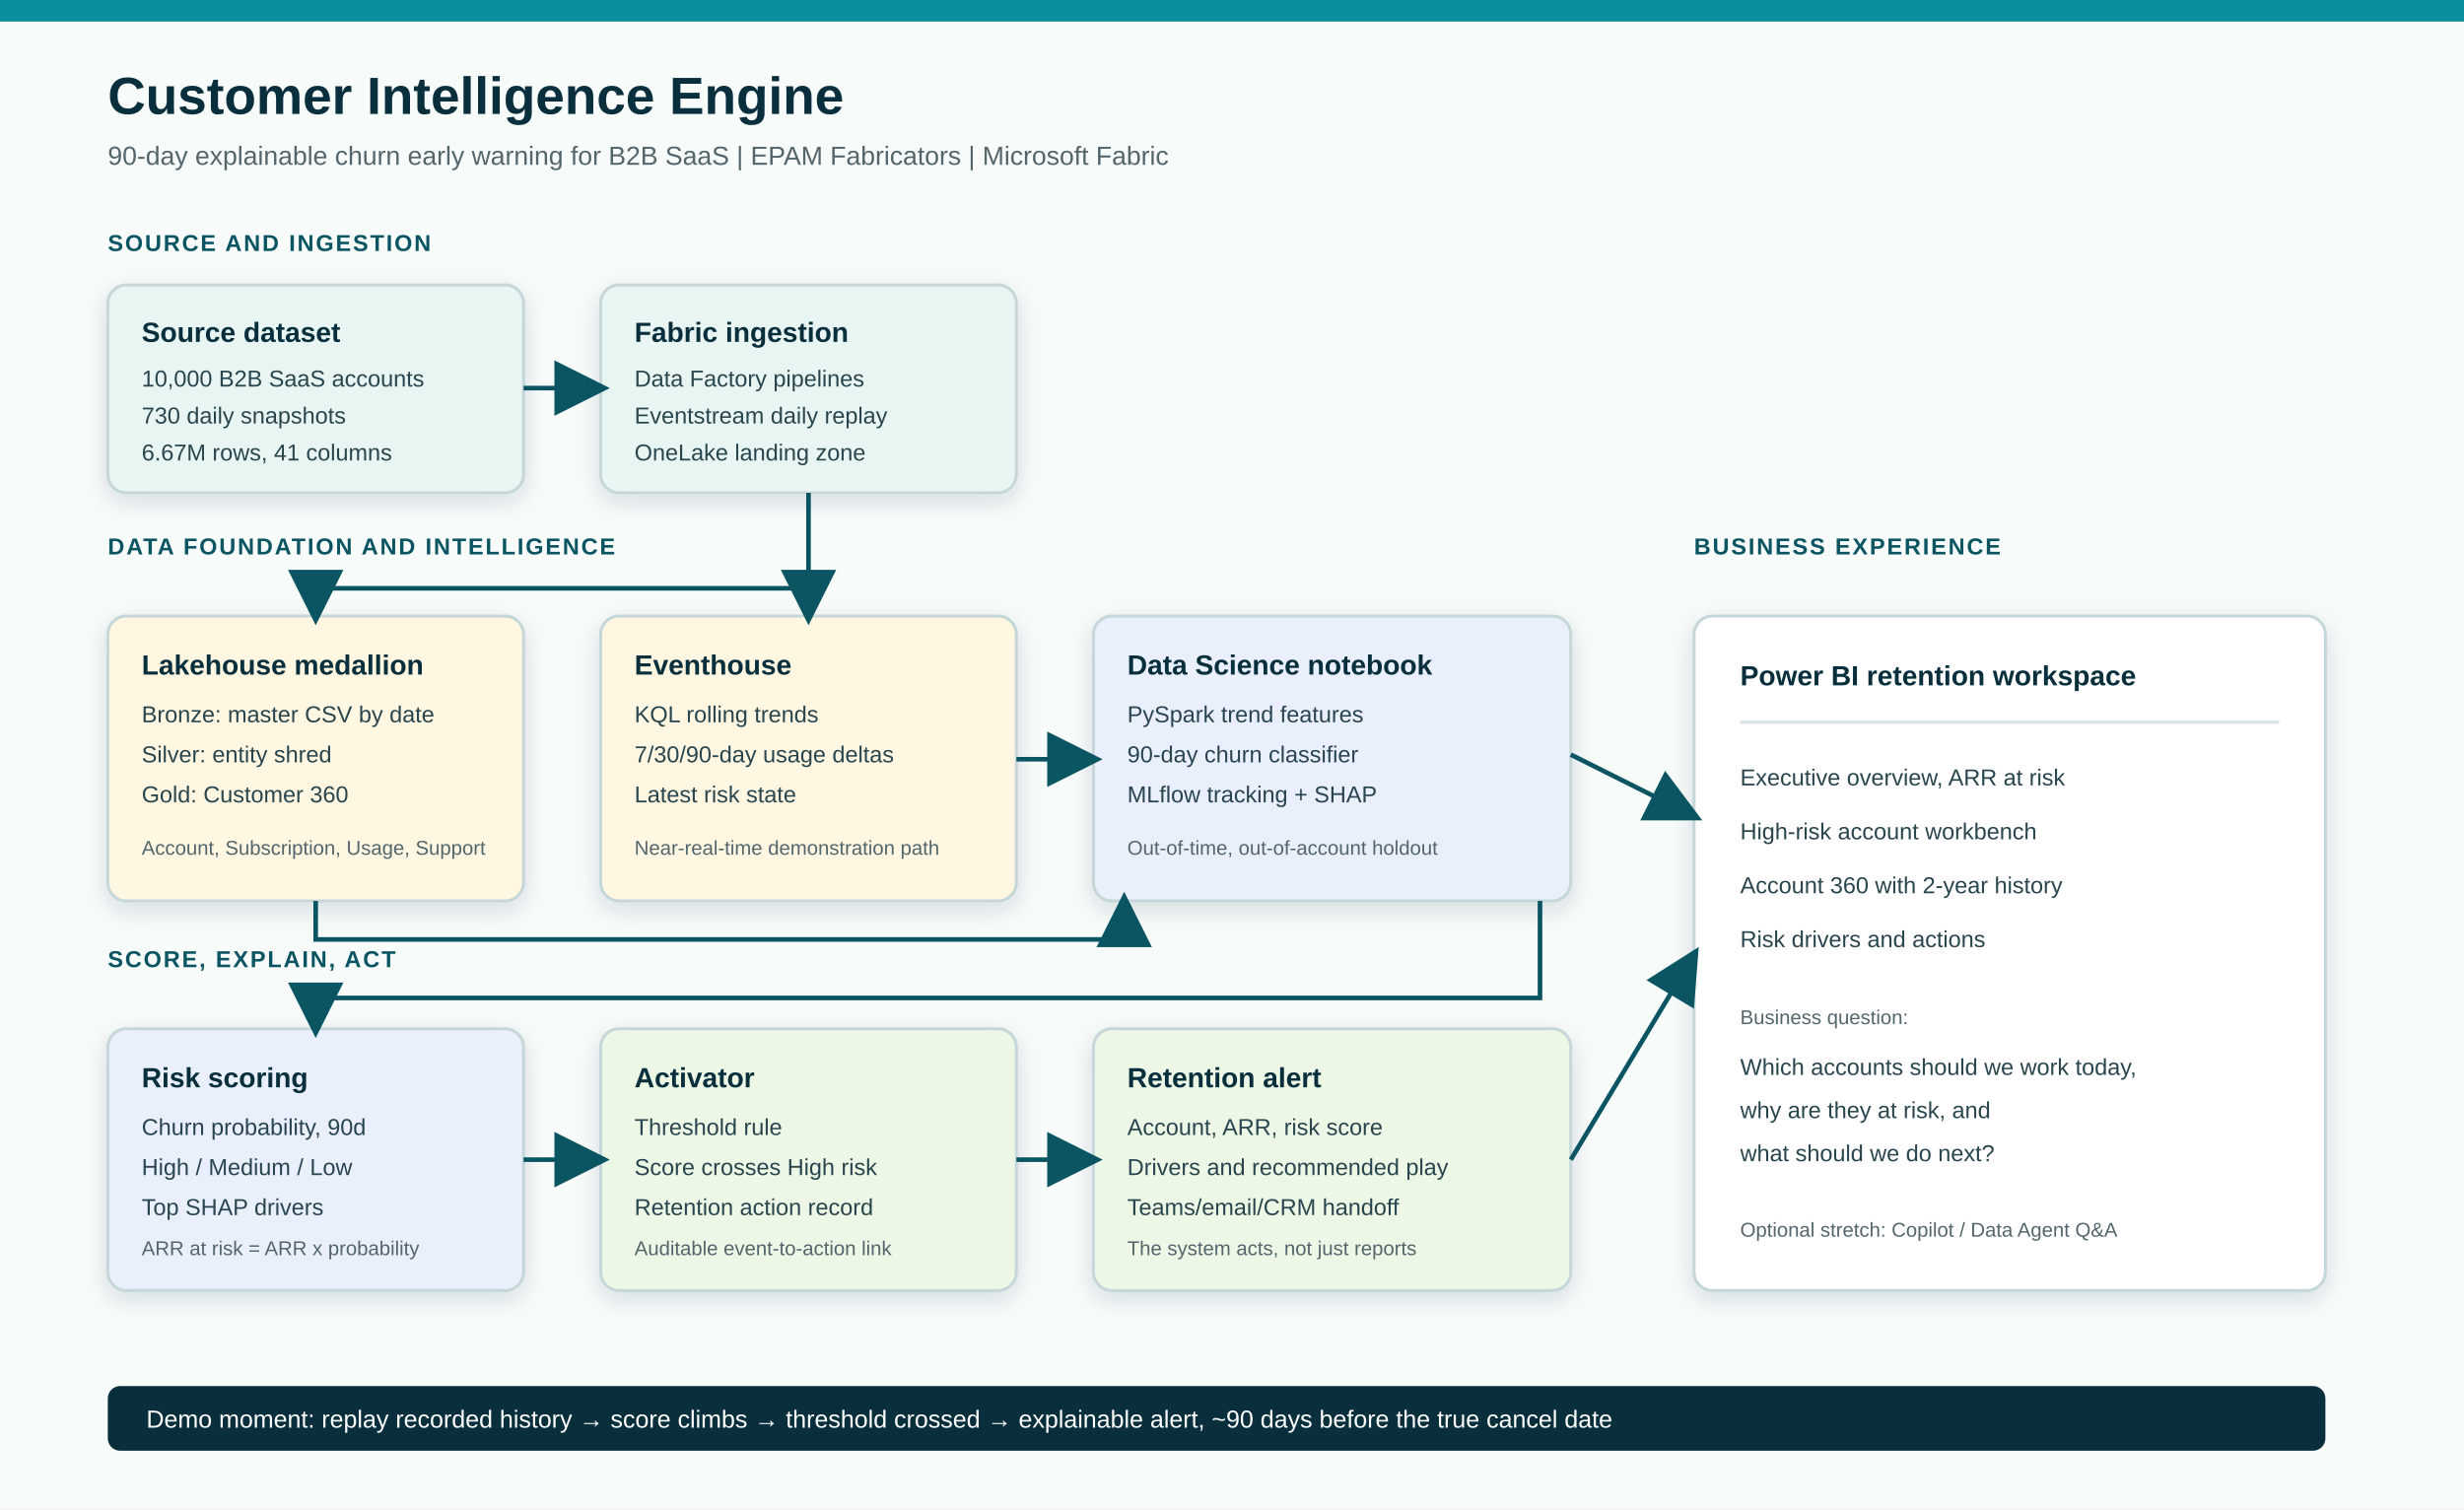
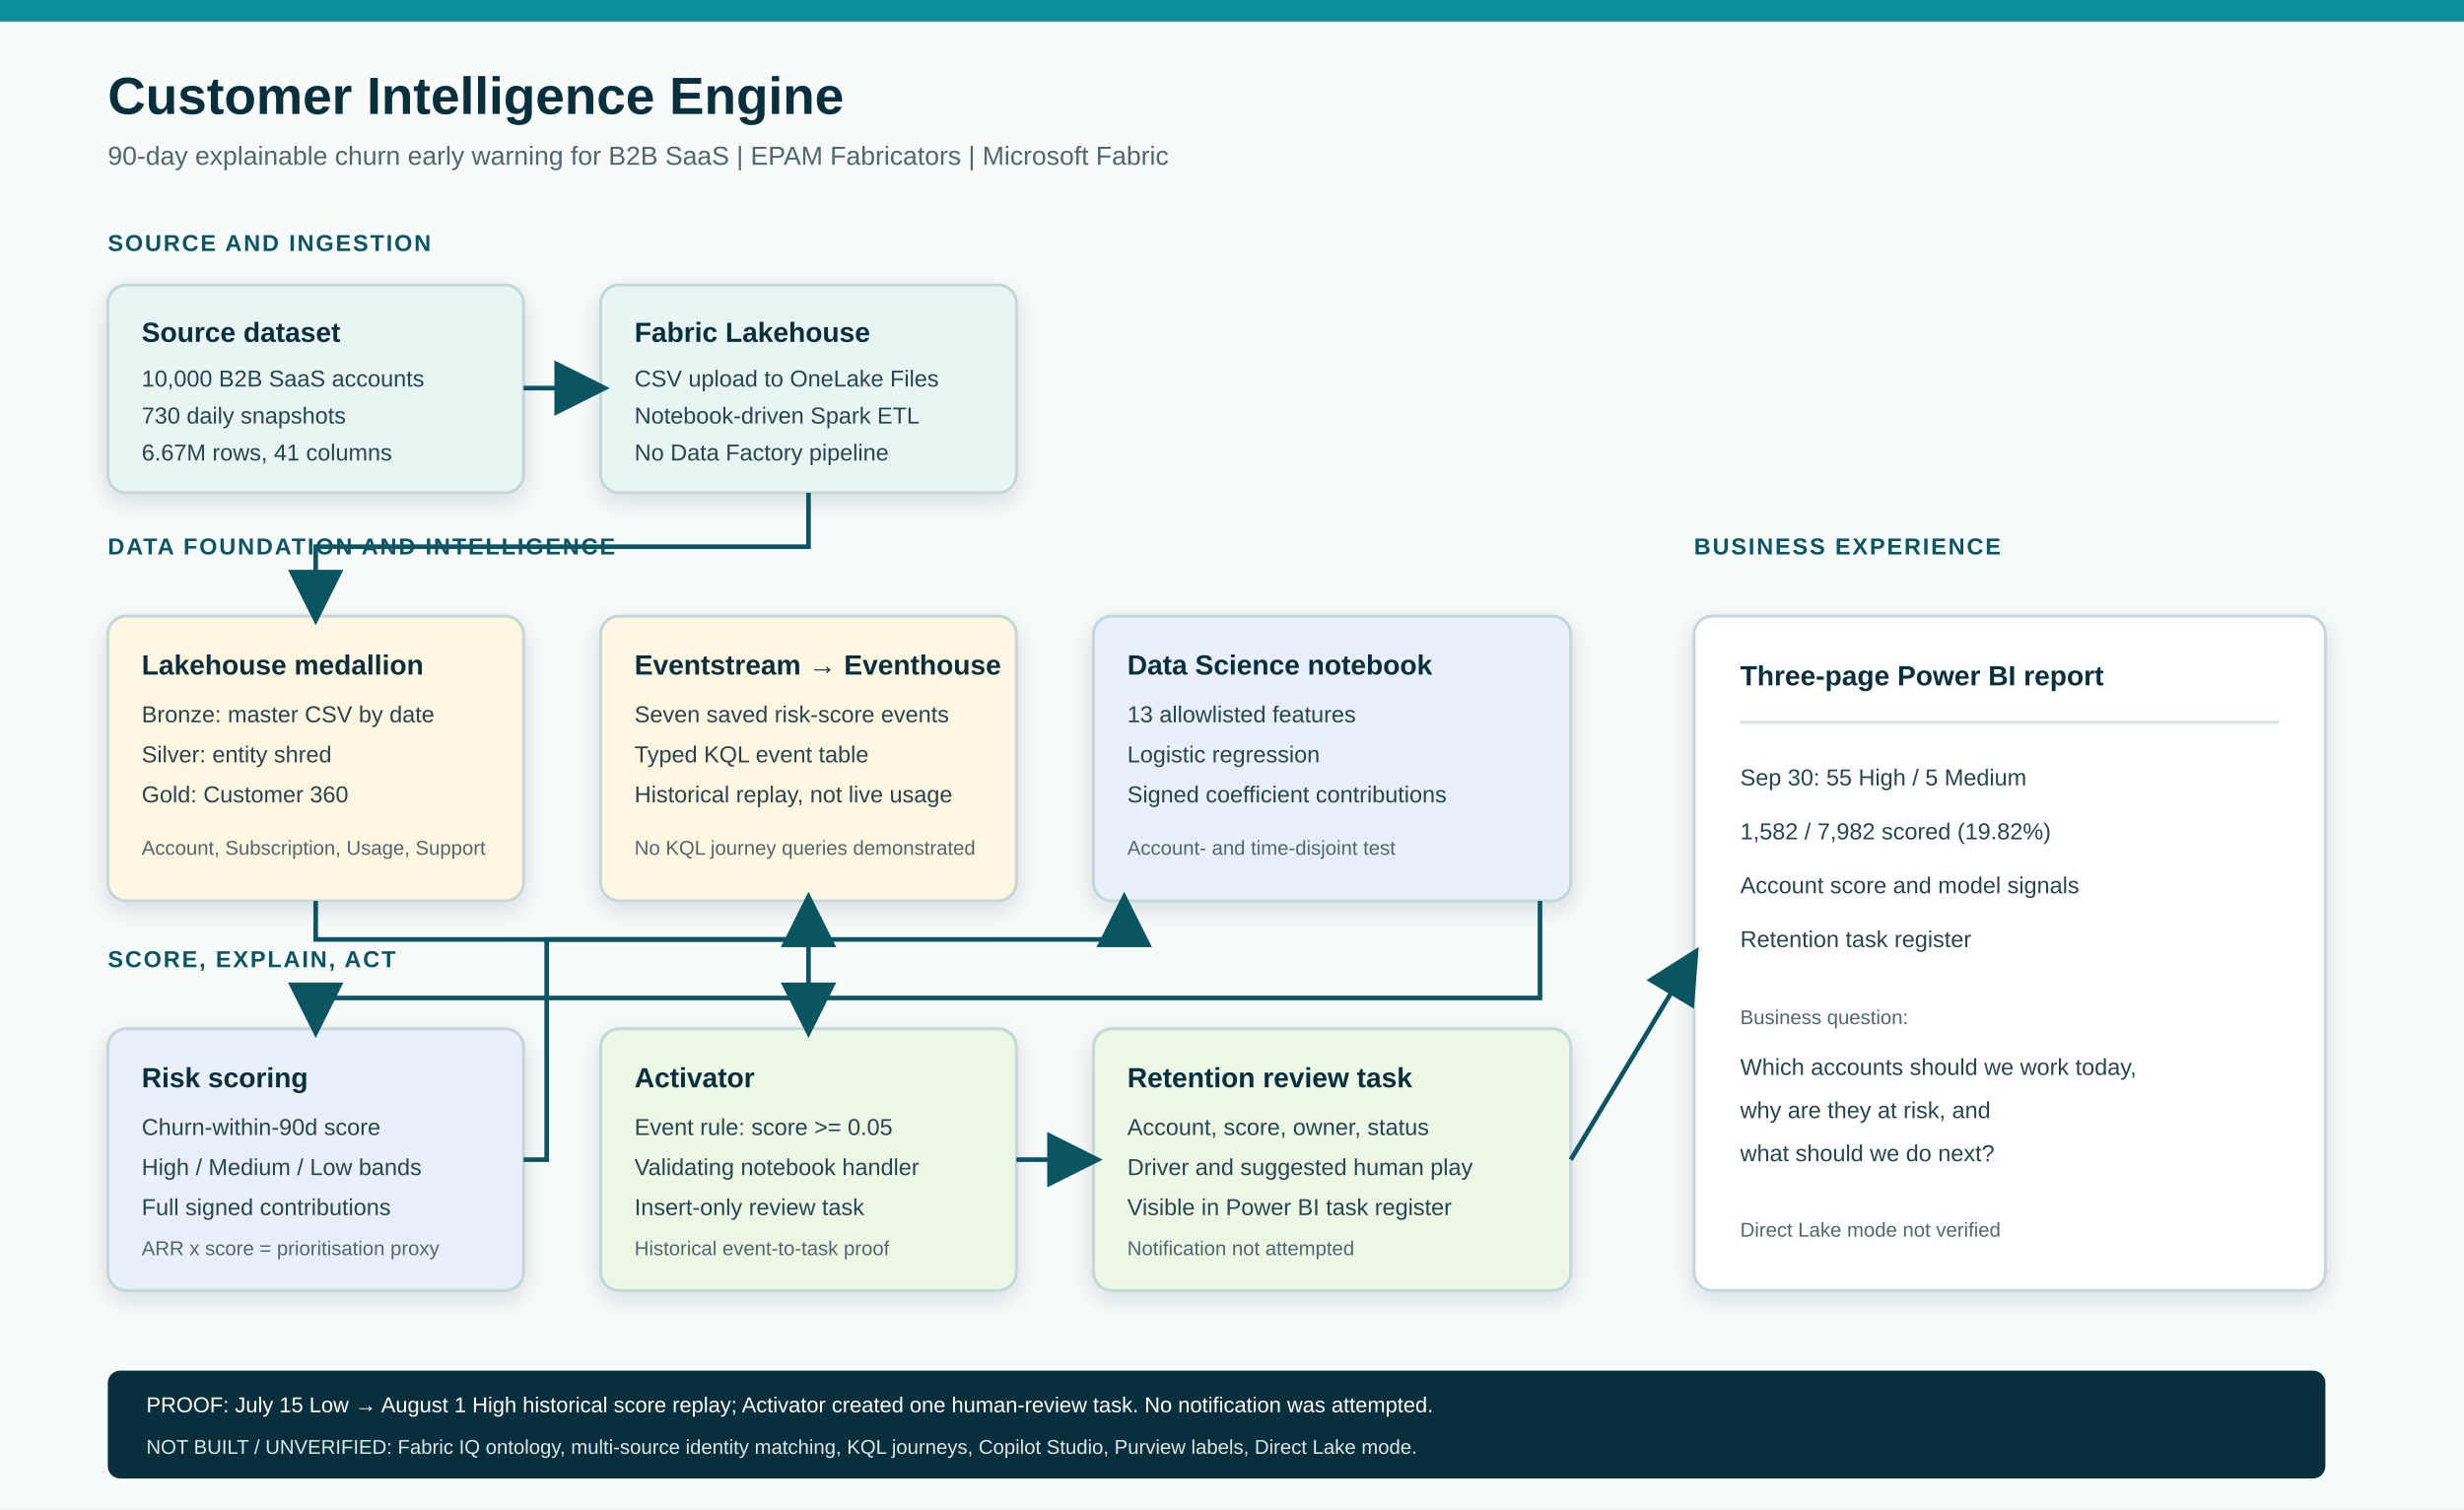
<svg xmlns="http://www.w3.org/2000/svg" width="1600" height="980" viewBox="0 0 1600 980">
  <defs>
    <marker id="arrow" markerWidth="12" markerHeight="12" refX="10" refY="6" orient="auto">
      <path d="M0,0 L12,6 L0,12 Z" fill="#0b5563" />
    </marker>
    <filter id="shadow" x="-20%" y="-20%" width="140%" height="140%">
      <feDropShadow dx="0" dy="5" stdDeviation="7" flood-color="#082f3a" flood-opacity="0.14" />
    </filter>
    <style>
      .title { font: 700 34px Arial, sans-serif; fill: #092f3d; }
      .subtitle { font: 400 17px Arial, sans-serif; fill: #53666c; }
      .section { font: 700 15px Arial, sans-serif; letter-spacing: 1.2px; fill: #0b5563; }
      .label { font: 700 18px Arial, sans-serif; fill: #092f3d; }
      .body { font: 400 15px Arial, sans-serif; fill: #29454d; }
      .small { font: 400 13px Arial, sans-serif; fill: #53666c; }
      .box { stroke: #c5d7d9; stroke-width: 2; rx: 12; filter: url(#shadow); }
      .arrow { stroke: #0b5563; stroke-width: 3; fill: none; marker-end: url(#arrow); }
    </style>
  </defs>
  <rect width="1600" height="980" fill="#f7fbfa" />
  <rect x="0" y="0" width="1600" height="14" fill="#0b8f9c" />
  <text x="70" y="74" class="title">Customer Intelligence Engine</text>
  <text x="70" y="107" class="subtitle">90-day explainable churn early warning for B2B SaaS | EPAM Fabricators | Microsoft Fabric</text>
  <text x="70" y="163" class="section">SOURCE AND INGESTION</text>
  <rect x="70" y="185" width="270" height="135" class="box" fill="#e8f5f3" />
  <text x="92" y="222" class="label">Source dataset</text>
  <text x="92" y="251" class="body">10,000 B2B SaaS accounts</text>
  <text x="92" y="275" class="body">730 daily snapshots</text>
  <text x="92" y="299" class="body">6.67M rows, 41 columns</text>
  <rect x="390" y="185" width="270" height="135" class="box" fill="#e8f5f3" />
-   <text x="412" y="222" class="label">Fabric ingestion</text>
-   <text x="412" y="251" class="body">Data Factory pipelines</text>
-   <text x="412" y="275" class="body">Eventstream daily replay</text>
-   <text x="412" y="299" class="body">OneLake landing zone</text>
+   <text x="412" y="222" class="label">Fabric Lakehouse</text>
+   <text x="412" y="251" class="body">CSV upload to OneLake Files</text>
+   <text x="412" y="275" class="body">Notebook-driven Spark ETL</text>
+   <text x="412" y="299" class="body">No Data Factory pipeline</text>
  <path d="M340 252 L390 252" class="arrow" />
  <text x="70" y="360" class="section">DATA FOUNDATION AND INTELLIGENCE</text>
  <rect x="70" y="400" width="270" height="185" class="box" fill="#fff7e2" />
  <text x="92" y="438" class="label">Lakehouse medallion</text>
  <text x="92" y="469" class="body">Bronze: master CSV by date</text>
  <text x="92" y="495" class="body">Silver: entity shred</text>
  <text x="92" y="521" class="body">Gold: Customer 360</text>
  <text x="92" y="555" class="small">Account, Subscription, Usage, Support</text>
  <rect x="390" y="400" width="270" height="185" class="box" fill="#fff7e2" />
-   <text x="412" y="438" class="label">Eventhouse</text>
-   <text x="412" y="469" class="body">KQL rolling trends</text>
-   <text x="412" y="495" class="body">7/30/90-day usage deltas</text>
-   <text x="412" y="521" class="body">Latest risk state</text>
-   <text x="412" y="555" class="small">Near-real-time demonstration path</text>
+   <text x="412" y="438" class="label">Eventstream → Eventhouse</text>
+   <text x="412" y="469" class="body">Seven saved risk-score events</text>
+   <text x="412" y="495" class="body">Typed KQL event table</text>
+   <text x="412" y="521" class="body">Historical replay, not live usage</text>
+   <text x="412" y="555" class="small">No KQL journey queries demonstrated</text>
  <rect x="710" y="400" width="310" height="185" class="box" fill="#e9effb" />
  <text x="732" y="438" class="label">Data Science notebook</text>
-   <text x="732" y="469" class="body">PySpark trend features</text>
-   <text x="732" y="495" class="body">90-day churn classifier</text>
-   <text x="732" y="521" class="body">MLflow tracking + SHAP</text>
-   <text x="732" y="555" class="small">Out-of-time, out-of-account holdout</text>
-   <path d="M525 320 L525 400" class="arrow" />
-   <path d="M525 382 L205 382 L205 400" class="arrow" />
+   <text x="732" y="469" class="body">13 allowlisted features</text>
+   <text x="732" y="495" class="body">Logistic regression</text>
+   <text x="732" y="521" class="body">Signed coefficient contributions</text>
+   <text x="732" y="555" class="small">Account- and time-disjoint test</text>
+   <path d="M525 320 L525 355 L205 355 L205 400" class="arrow" />
  <path d="M205 585 L205 610 L730 610 L730 585" class="arrow" />
-   <path d="M660 493 L710 493" class="arrow" />
  <text x="70" y="628" class="section">SCORE, EXPLAIN, ACT</text>
  <rect x="70" y="668" width="270" height="170" class="box" fill="#e9effb" />
  <text x="92" y="706" class="label">Risk scoring</text>
-   <text x="92" y="737" class="body">Churn probability, 90d</text>
-   <text x="92" y="763" class="body">High / Medium / Low</text>
-   <text x="92" y="789" class="body">Top SHAP drivers</text>
-   <text x="92" y="815" class="small">ARR at risk = ARR x probability</text>
+   <text x="92" y="737" class="body">Churn-within-90d score</text>
+   <text x="92" y="763" class="body">High / Medium / Low bands</text>
+   <text x="92" y="789" class="body">Full signed contributions</text>
+   <text x="92" y="815" class="small">ARR x score = prioritisation proxy</text>
  <rect x="390" y="668" width="270" height="170" class="box" fill="#edf7e6" />
  <text x="412" y="706" class="label">Activator</text>
-   <text x="412" y="737" class="body">Threshold rule</text>
-   <text x="412" y="763" class="body">Score crosses High risk</text>
-   <text x="412" y="789" class="body">Retention action record</text>
-   <text x="412" y="815" class="small">Auditable event-to-action link</text>
+   <text x="412" y="737" class="body">Event rule: score &gt;= 0.05</text>
+   <text x="412" y="763" class="body">Validating notebook handler</text>
+   <text x="412" y="789" class="body">Insert-only review task</text>
+   <text x="412" y="815" class="small">Historical event-to-task proof</text>
  <rect x="710" y="668" width="310" height="170" class="box" fill="#edf7e6" />
-   <text x="732" y="706" class="label">Retention alert</text>
-   <text x="732" y="737" class="body">Account, ARR, risk score</text>
-   <text x="732" y="763" class="body">Drivers and recommended play</text>
-   <text x="732" y="789" class="body">Teams/email/CRM handoff</text>
-   <text x="732" y="815" class="small">The system acts, not just reports</text>
+   <text x="732" y="706" class="label">Retention review task</text>
+   <text x="732" y="737" class="body">Account, score, owner, status</text>
+   <text x="732" y="763" class="body">Driver and suggested human play</text>
+   <text x="732" y="789" class="body">Visible in Power BI task register</text>
+   <text x="732" y="815" class="small">Notification not attempted</text>
  <path d="M1000 585 L1000 648 L205 648 L205 668" class="arrow" />
-   <path d="M340 753 L390 753" class="arrow" />
+   <path d="M340 753 L355 753 L355 610 L525 610 L525 585" class="arrow" />
+   <path d="M525 585 L525 668" class="arrow" />
  <path d="M660 753 L710 753" class="arrow" />
  <text x="1100" y="360" class="section">BUSINESS EXPERIENCE</text>
  <rect x="1100" y="400" width="410" height="438" class="box" fill="#ffffff" />
-   <text x="1130" y="445" class="label">Power BI retention workspace</text>
+   <text x="1130" y="445" class="label">Three-page Power BI report</text>
  <line x1="1130" y1="469" x2="1480" y2="469" stroke="#d7e3e4" stroke-width="2" />
-   <text x="1130" y="510" class="body">Executive overview, ARR at risk</text>
-   <text x="1130" y="545" class="body">High-risk account workbench</text>
-   <text x="1130" y="580" class="body">Account 360 with 2-year history</text>
-   <text x="1130" y="615" class="body">Risk drivers and actions</text>
+   <text x="1130" y="510" class="body">Sep 30: 55 High / 5 Medium</text>
+   <text x="1130" y="545" class="body">1,582 / 7,982 scored (19.82%)</text>
+   <text x="1130" y="580" class="body">Account score and model signals</text>
+   <text x="1130" y="615" class="body">Retention task register</text>
  <text x="1130" y="665" class="small">Business question:</text>
  <text x="1130" y="698" class="body">Which accounts should we work today,</text>
  <text x="1130" y="726" class="body">why are they at risk, and</text>
  <text x="1130" y="754" class="body">what should we do next?</text>
-   <text x="1130" y="803" class="small">Optional stretch: Copilot / Data Agent Q&amp;A</text>
+   <text x="1130" y="803" class="small">Direct Lake mode not verified</text>
  <path d="M1020 753 L1100 620" class="arrow" />
-   <path d="M1020 490 L1100 530" class="arrow" />
-   <rect x="70" y="900" width="1440" height="42" rx="8" fill="#092f3d" />
-   <text x="95" y="927" font-family="Arial, sans-serif" font-size="16" fill="#ffffff">Demo moment: replay recorded history → score climbs → threshold crossed → explainable alert, ~90 days before the true cancel date</text>
+   <rect x="70" y="890" width="1440" height="70" rx="8" fill="#092f3d" />
+   <text x="95" y="917" font-family="Arial, sans-serif" font-size="14" fill="#ffffff">PROOF: July 15 Low → August 1 High historical score replay; Activator created one human-review task. No notification was attempted.</text>
+   <text x="95" y="944" font-family="Arial, sans-serif" font-size="13" fill="#d9e7ea">NOT BUILT / UNVERIFIED: Fabric IQ ontology, multi-source identity matching, KQL journeys, Copilot Studio, Purview labels, Direct Lake mode.</text>
</svg>
